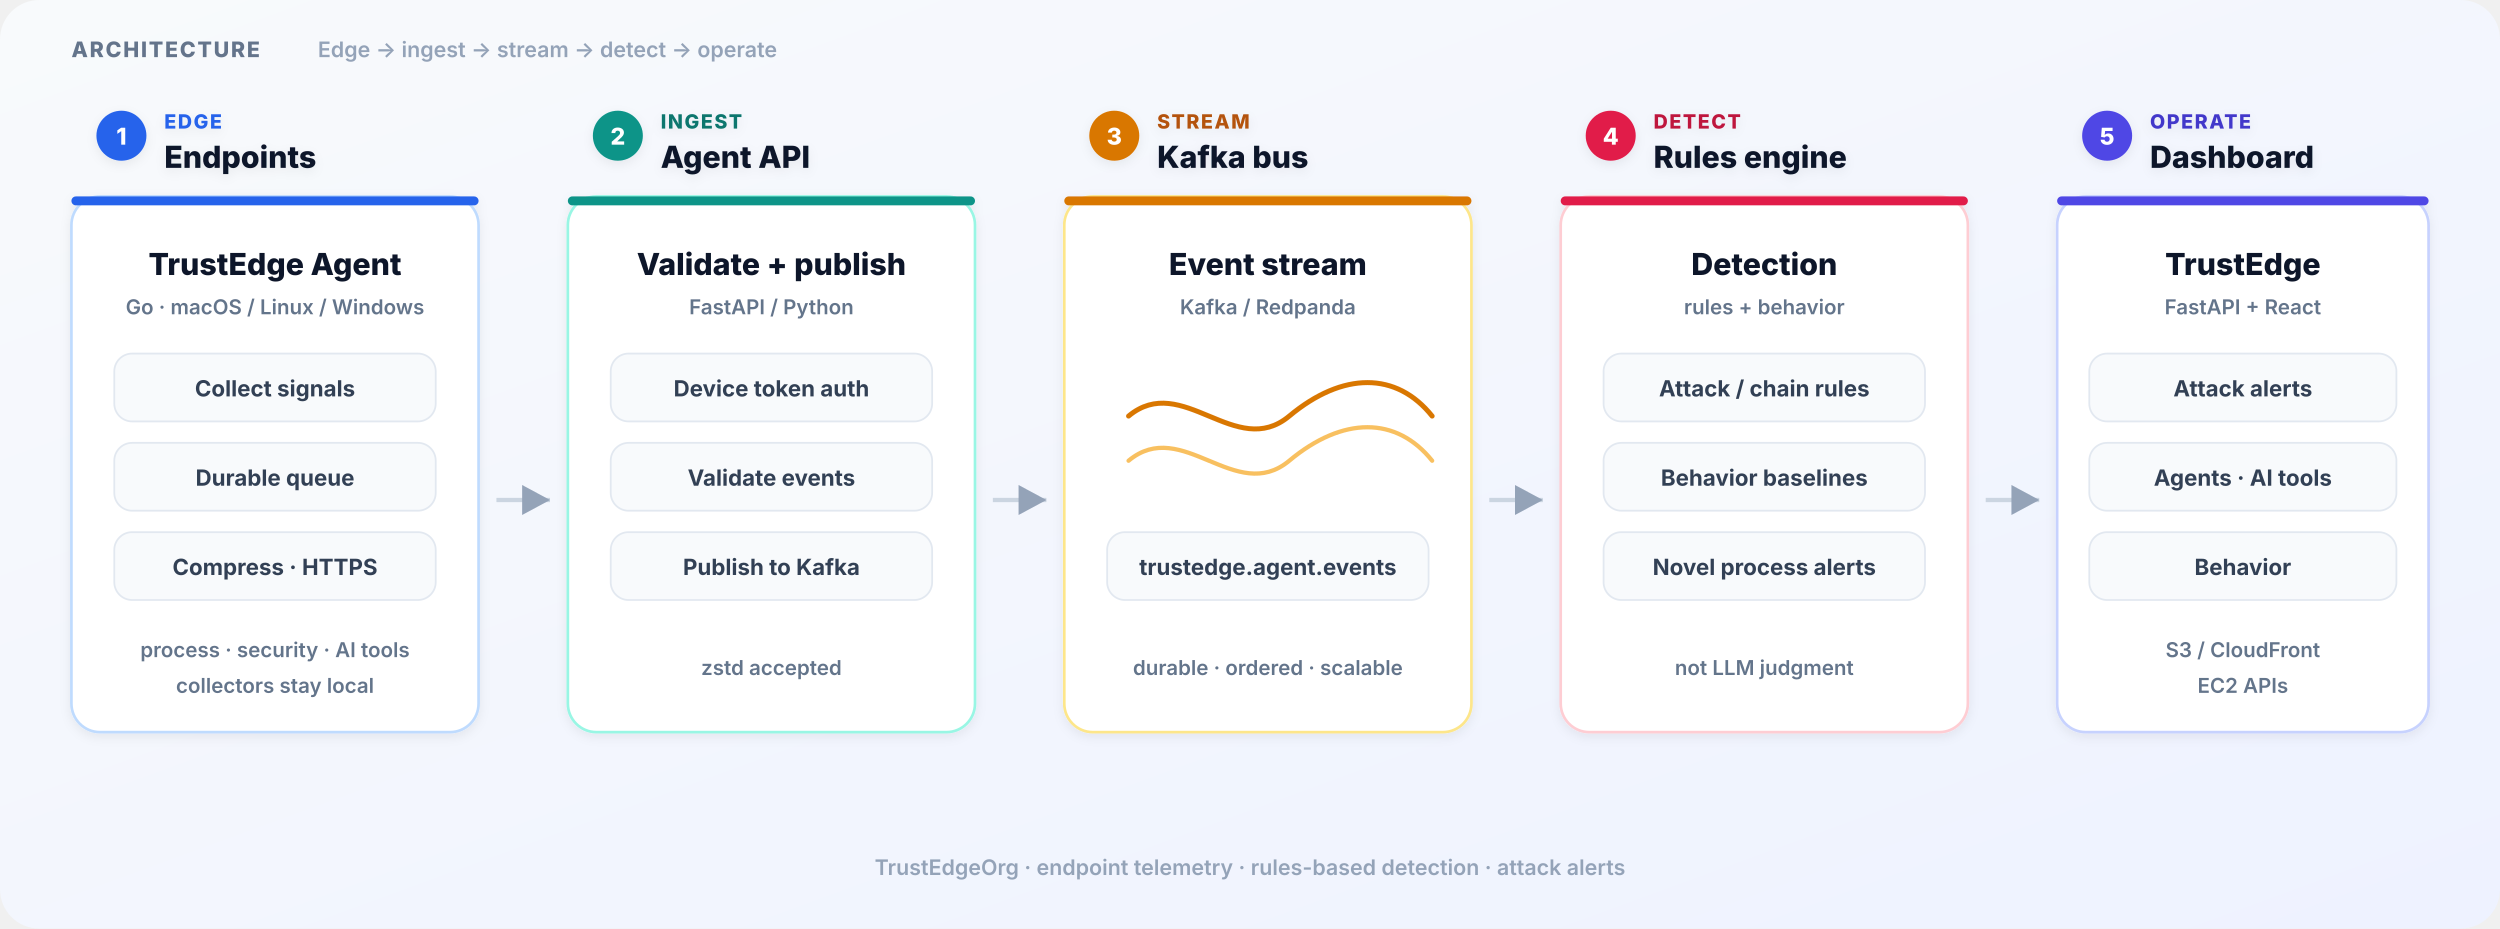
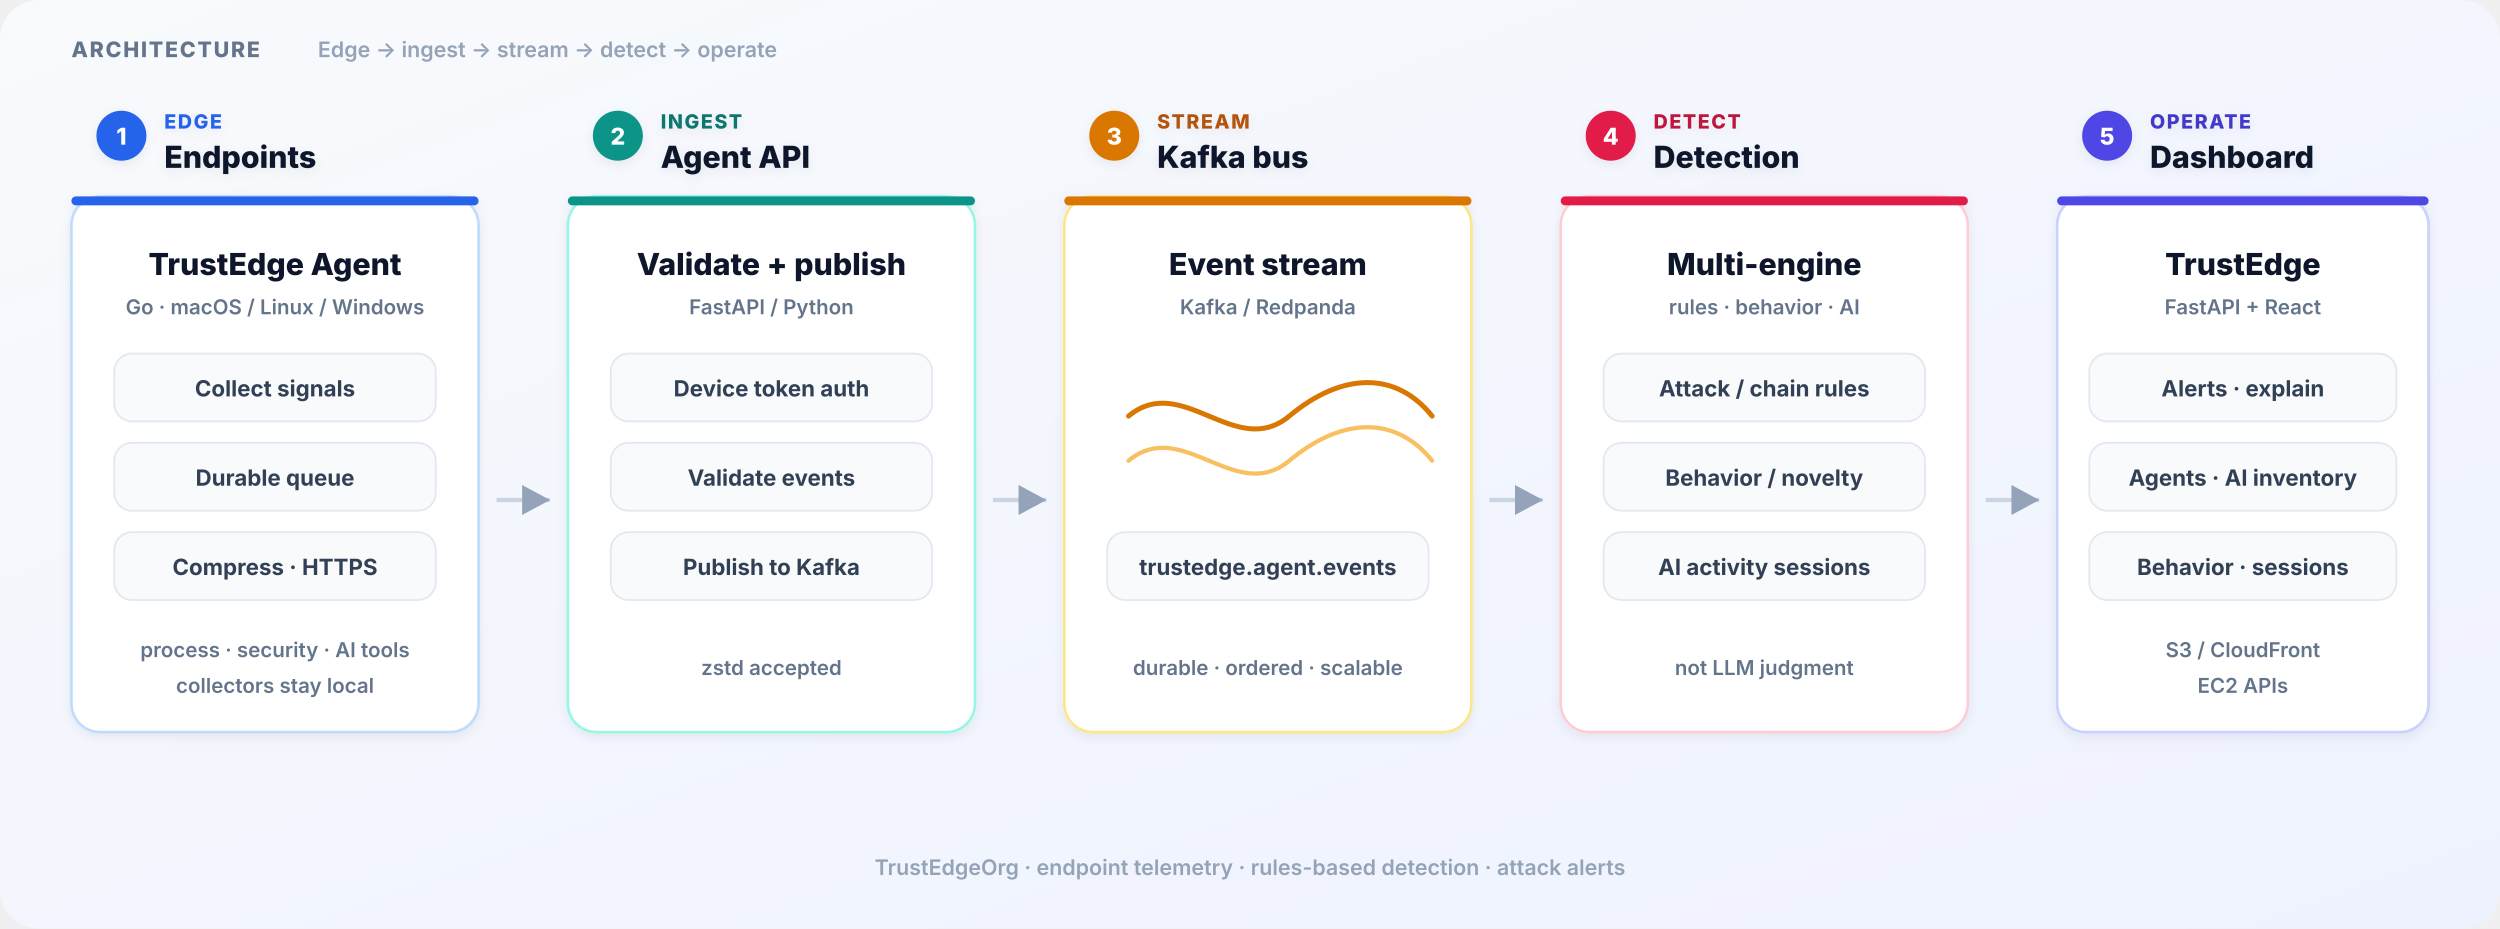
<svg xmlns="http://www.w3.org/2000/svg" viewBox="0 0 1400 520" role="img" aria-labelledby="arch-title arch-desc">
  <defs>
    <linearGradient id="arch-bg" x1="0%" y1="0%" x2="100%" y2="100%">
      <stop offset="0%" stop-color="#F8FAFC" />
      <stop offset="100%" stop-color="#EEF2FF" />
    </linearGradient>
    <linearGradient id="arch-flow" x1="0%" y1="0%" x2="100%" y2="0%">
      <stop offset="0%" stop-color="#2563EB" />
      <stop offset="35%" stop-color="#0D9488" />
      <stop offset="65%" stop-color="#D97706" />
      <stop offset="100%" stop-color="#4F46E5" />
    </linearGradient>
    <marker id="arch-arr" markerWidth="8" markerHeight="8" refX="6.5" refY="3.5" orient="auto">
      <path d="M0,0 L6.5,3.5 L0,7 Z" fill="#94A3B8" />
    </marker>
    <filter id="arch-soft" x="-6%" y="-4%" width="112%" height="112%">
      <feDropShadow dx="0" dy="2" stdDeviation="3" flood-color="#0F172A" flood-opacity="0.07" />
    </filter>
    <style>
      .title { font-family: ui-sans-serif, system-ui, -apple-system, Segoe UI, sans-serif; font-size: 12px; font-weight: 800; letter-spacing: 0.08em; fill: #64748B; }
      .lead { font-family: ui-sans-serif, system-ui, -apple-system, Segoe UI, sans-serif; font-size: 12px; font-weight: 600; fill: #94A3B8; }
      .step { font-family: ui-sans-serif, system-ui, -apple-system, Segoe UI, sans-serif; font-size: 11px; font-weight: 800; letter-spacing: 0.08em; }
      .h { font-family: ui-sans-serif, system-ui, -apple-system, Segoe UI, sans-serif; font-size: 17px; font-weight: 800; fill: #0F172A; }
      .b { font-family: ui-sans-serif, system-ui, -apple-system, Segoe UI, sans-serif; font-size: 12.5px; font-weight: 700; fill: #334155; }
      .s { font-family: ui-sans-serif, system-ui, -apple-system, Segoe UI, sans-serif; font-size: 11.5px; font-weight: 600; fill: #64748B; }
      .num { font-family: ui-sans-serif, system-ui, -apple-system, Segoe UI, sans-serif; font-size: 13px; font-weight: 800; fill: #FFFFFF; }
      .foot { font-family: ui-sans-serif, system-ui, -apple-system, Segoe UI, sans-serif; font-size: 12px; font-weight: 600; fill: #94A3B8; }
    </style>
  </defs>
  <rect width="1400" height="520" rx="22" fill="url(#arch-bg)" />
  <text class="title" x="40" y="32">ARCHITECTURE</text>
  <text class="lead" x="178" y="32">Edge → ingest → stream → detect → operate</text>
  <path d="M160 280 H1240" fill="none" stroke="url(#arch-flow)" stroke-width="2.5" stroke-linecap="round" opacity="0.22" />
  <g transform="translate(40,58)" filter="url(#arch-soft)">
    <circle cx="28" cy="18" r="14" fill="#2563EB" />
    <text class="num" x="28" y="23" text-anchor="middle">1</text>
    <text class="step" x="52" y="14" fill="#2563EB">EDGE</text>
    <text class="h" x="52" y="36">Endpoints</text>
    <rect y="52" width="228" height="300" rx="16" fill="#FFFFFF" stroke="#BFDBFE" stroke-width="1.5" />
    <rect y="52" width="228" height="5" rx="2.5" fill="#2563EB" />
    <text class="h" x="114" y="96" text-anchor="middle">TrustEdge Agent</text>
    <text class="s" x="114" y="118" text-anchor="middle">Go · macOS / Linux / Windows</text>
    <rect x="24" y="140" width="180" height="38" rx="10" fill="#F8FAFC" stroke="#E2E8F0" />
    <text class="b" x="114" y="164" text-anchor="middle">Collect signals</text>
    <rect x="24" y="190" width="180" height="38" rx="10" fill="#F8FAFC" stroke="#E2E8F0" />
    <text class="b" x="114" y="214" text-anchor="middle">Durable queue</text>
    <rect x="24" y="240" width="180" height="38" rx="10" fill="#F8FAFC" stroke="#E2E8F0" />
    <text class="b" x="114" y="264" text-anchor="middle">Compress · HTTPS</text>
    <text class="s" x="114" y="310" text-anchor="middle">process · security · AI tools</text>
    <text class="s" x="114" y="330" text-anchor="middle">collectors stay local</text>
  </g>
  <path d="M278 280 H308" stroke="#CBD5E1" stroke-width="2.4" marker-end="url(#arch-arr)" />
  <g transform="translate(318,58)" filter="url(#arch-soft)">
    <circle cx="28" cy="18" r="14" fill="#0D9488" />
    <text class="num" x="28" y="23" text-anchor="middle">2</text>
    <text class="step" x="52" y="14" fill="#0F766E">INGEST</text>
    <text class="h" x="52" y="36">Agent API</text>
    <rect y="52" width="228" height="300" rx="16" fill="#FFFFFF" stroke="#99F6E4" stroke-width="1.5" />
    <rect y="52" width="228" height="5" rx="2.5" fill="#0D9488" />
    <text class="h" x="114" y="96" text-anchor="middle">Validate + publish</text>
    <text class="s" x="114" y="118" text-anchor="middle">FastAPI / Python</text>
    <rect x="24" y="140" width="180" height="38" rx="10" fill="#F8FAFC" stroke="#E2E8F0" />
    <text class="b" x="114" y="164" text-anchor="middle">Device token auth</text>
    <rect x="24" y="190" width="180" height="38" rx="10" fill="#F8FAFC" stroke="#E2E8F0" />
    <text class="b" x="114" y="214" text-anchor="middle">Validate events</text>
    <rect x="24" y="240" width="180" height="38" rx="10" fill="#F8FAFC" stroke="#E2E8F0" />
    <text class="b" x="114" y="264" text-anchor="middle">Publish to Kafka</text>
    <text class="s" x="114" y="320" text-anchor="middle">zstd accepted</text>
  </g>
  <path d="M556 280 H586" stroke="#CBD5E1" stroke-width="2.4" marker-end="url(#arch-arr)" />
  <g transform="translate(596,58)" filter="url(#arch-soft)">
    <circle cx="28" cy="18" r="14" fill="#D97706" />
    <text class="num" x="28" y="23" text-anchor="middle">3</text>
    <text class="step" x="52" y="14" fill="#B45309">STREAM</text>
    <text class="h" x="52" y="36">Kafka bus</text>
    <rect y="52" width="228" height="300" rx="16" fill="#FFFFFF" stroke="#FDE68A" stroke-width="1.5" />
    <rect y="52" width="228" height="5" rx="2.5" fill="#D97706" />
    <text class="h" x="114" y="96" text-anchor="middle">Event stream</text>
    <text class="s" x="114" y="118" text-anchor="middle">Kafka / Redpanda</text>
    <path d="M36 175 C66 150 96 200 126 175 S186 150 206 175" fill="none" stroke="#D97706" stroke-width="2.8" stroke-linecap="round" />
    <path d="M36 200 C66 175 96 225 126 200 S186 175 206 200" fill="none" stroke="#F59E0B" stroke-width="2.4" stroke-linecap="round" opacity="0.65" />
    <rect x="24" y="240" width="180" height="38" rx="10" fill="#F8FAFC" stroke="#E2E8F0" />
    <text class="b" x="114" y="264" text-anchor="middle">trustedge.agent.events</text>
    <text class="s" x="114" y="320" text-anchor="middle">durable · ordered · scalable</text>
  </g>
  <path d="M834 280 H864" stroke="#CBD5E1" stroke-width="2.4" marker-end="url(#arch-arr)" />
  <g transform="translate(874,58)" filter="url(#arch-soft)">
    <circle cx="28" cy="18" r="14" fill="#E11D48" />
    <text class="num" x="28" y="23" text-anchor="middle">4</text>
    <text class="step" x="52" y="14" fill="#BE123C">DETECT</text>
-     <text class="h" x="52" y="36">Rules engine</text>
+     <text class="h" x="52" y="36">Detection</text>
    <rect y="52" width="228" height="300" rx="16" fill="#FFFFFF" stroke="#FECDD3" stroke-width="1.5" />
    <rect y="52" width="228" height="5" rx="2.5" fill="#E11D48" />
-     <text class="h" x="114" y="96" text-anchor="middle">Detection</text>
-     <text class="s" x="114" y="118" text-anchor="middle">rules + behavior</text>
+     <text class="h" x="114" y="96" text-anchor="middle">Multi-engine</text>
+     <text class="s" x="114" y="118" text-anchor="middle">rules · behavior · AI</text>
    <rect x="24" y="140" width="180" height="38" rx="10" fill="#F8FAFC" stroke="#E2E8F0" />
    <text class="b" x="114" y="164" text-anchor="middle">Attack / chain rules</text>
    <rect x="24" y="190" width="180" height="38" rx="10" fill="#F8FAFC" stroke="#E2E8F0" />
-     <text class="b" x="114" y="214" text-anchor="middle">Behavior baselines</text>
+     <text class="b" x="114" y="214" text-anchor="middle">Behavior / novelty</text>
    <rect x="24" y="240" width="180" height="38" rx="10" fill="#F8FAFC" stroke="#E2E8F0" />
-     <text class="b" x="114" y="264" text-anchor="middle">Novel process alerts</text>
+     <text class="b" x="114" y="264" text-anchor="middle">AI activity sessions</text>
    <text class="s" x="114" y="320" text-anchor="middle">not LLM judgment</text>
  </g>
  <path d="M1112 280 H1142" stroke="#CBD5E1" stroke-width="2.4" marker-end="url(#arch-arr)" />
  <g transform="translate(1152,58)" filter="url(#arch-soft)">
    <circle cx="28" cy="18" r="14" fill="#4F46E5" />
    <text class="num" x="28" y="23" text-anchor="middle">5</text>
    <text class="step" x="52" y="14" fill="#4338CA">OPERATE</text>
    <text class="h" x="52" y="36">Dashboard</text>
    <rect y="52" width="208" height="300" rx="16" fill="#FFFFFF" stroke="#C7D2FE" stroke-width="1.5" />
    <rect y="52" width="208" height="5" rx="2.5" fill="#4F46E5" />
    <text class="h" x="104" y="96" text-anchor="middle">TrustEdge</text>
    <text class="s" x="104" y="118" text-anchor="middle">FastAPI + React</text>
    <rect x="18" y="140" width="172" height="38" rx="10" fill="#F8FAFC" stroke="#E2E8F0" />
-     <text class="b" x="104" y="164" text-anchor="middle">Attack alerts</text>
+     <text class="b" x="104" y="164" text-anchor="middle">Alerts · explain</text>
    <rect x="18" y="190" width="172" height="38" rx="10" fill="#F8FAFC" stroke="#E2E8F0" />
-     <text class="b" x="104" y="214" text-anchor="middle">Agents · AI tools</text>
+     <text class="b" x="104" y="214" text-anchor="middle">Agents · AI inventory</text>
    <rect x="18" y="240" width="172" height="38" rx="10" fill="#F8FAFC" stroke="#E2E8F0" />
-     <text class="b" x="104" y="264" text-anchor="middle">Behavior</text>
+     <text class="b" x="104" y="264" text-anchor="middle">Behavior · sessions</text>
    <text class="s" x="104" y="310" text-anchor="middle">S3 / CloudFront</text>
    <text class="s" x="104" y="330" text-anchor="middle">EC2 APIs</text>
  </g>
  <text class="foot" x="700" y="490" text-anchor="middle">TrustEdgeOrg · endpoint telemetry · rules-based detection · attack alerts</text>
</svg>
